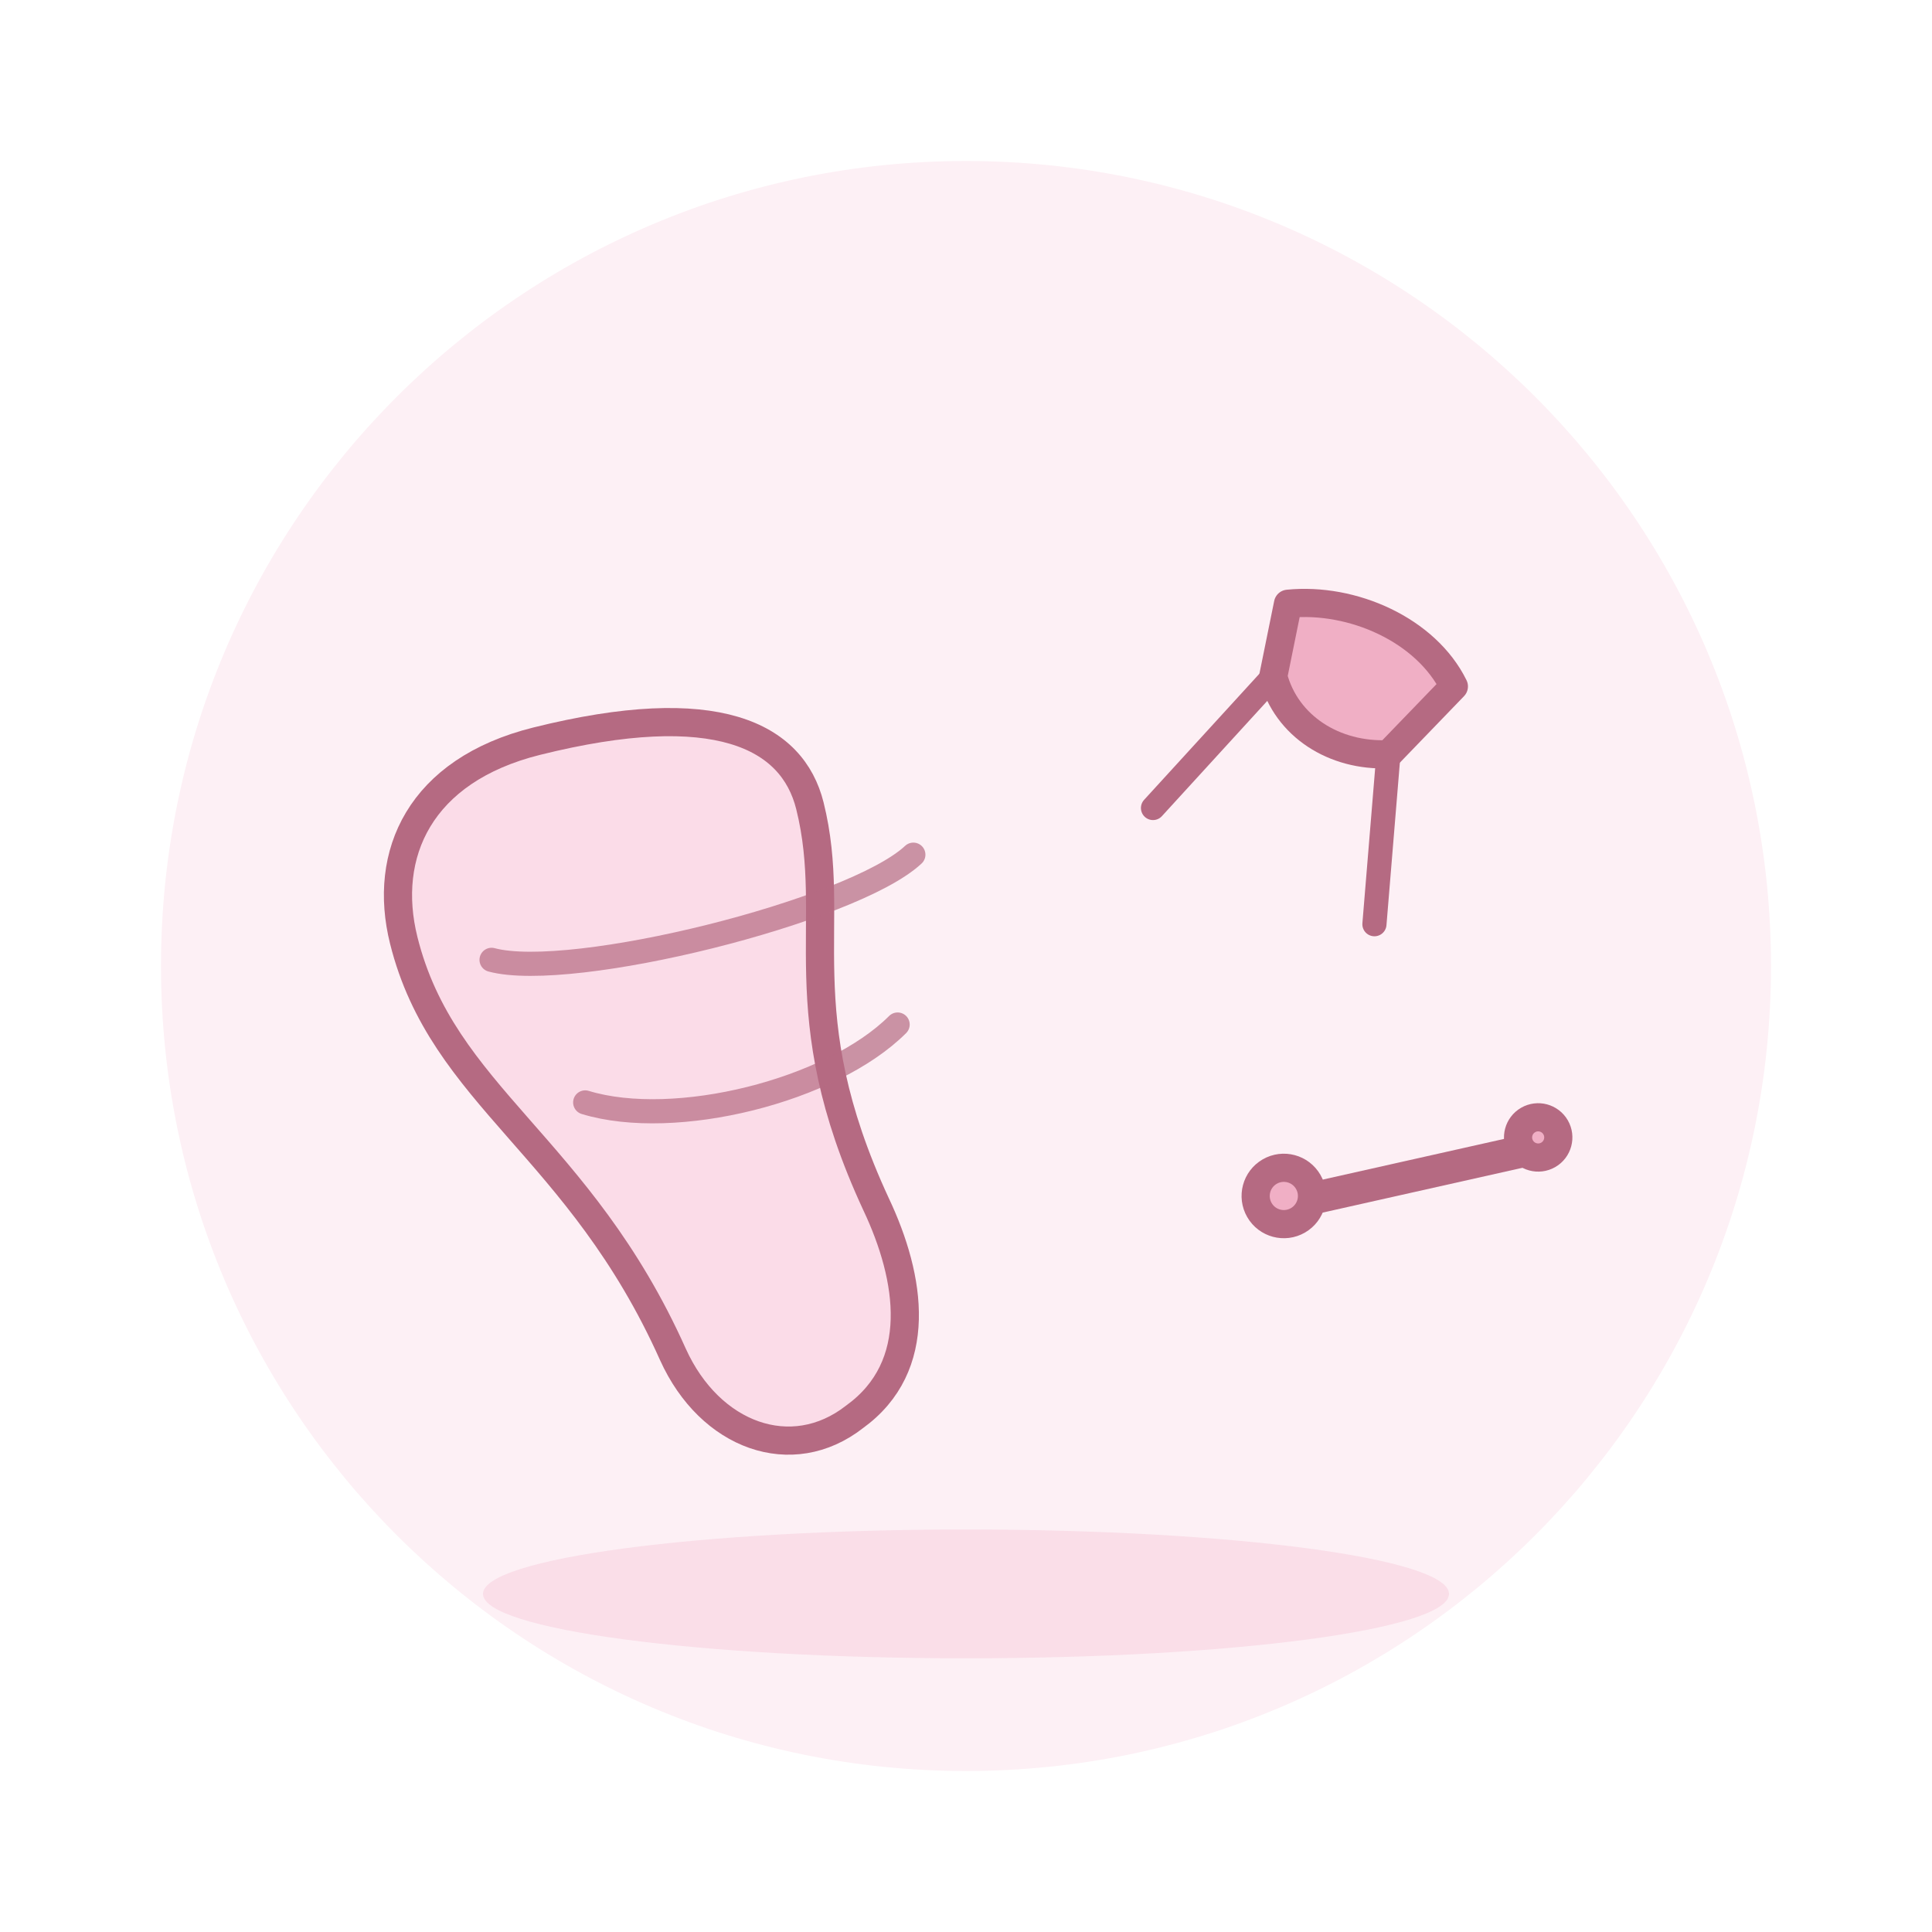
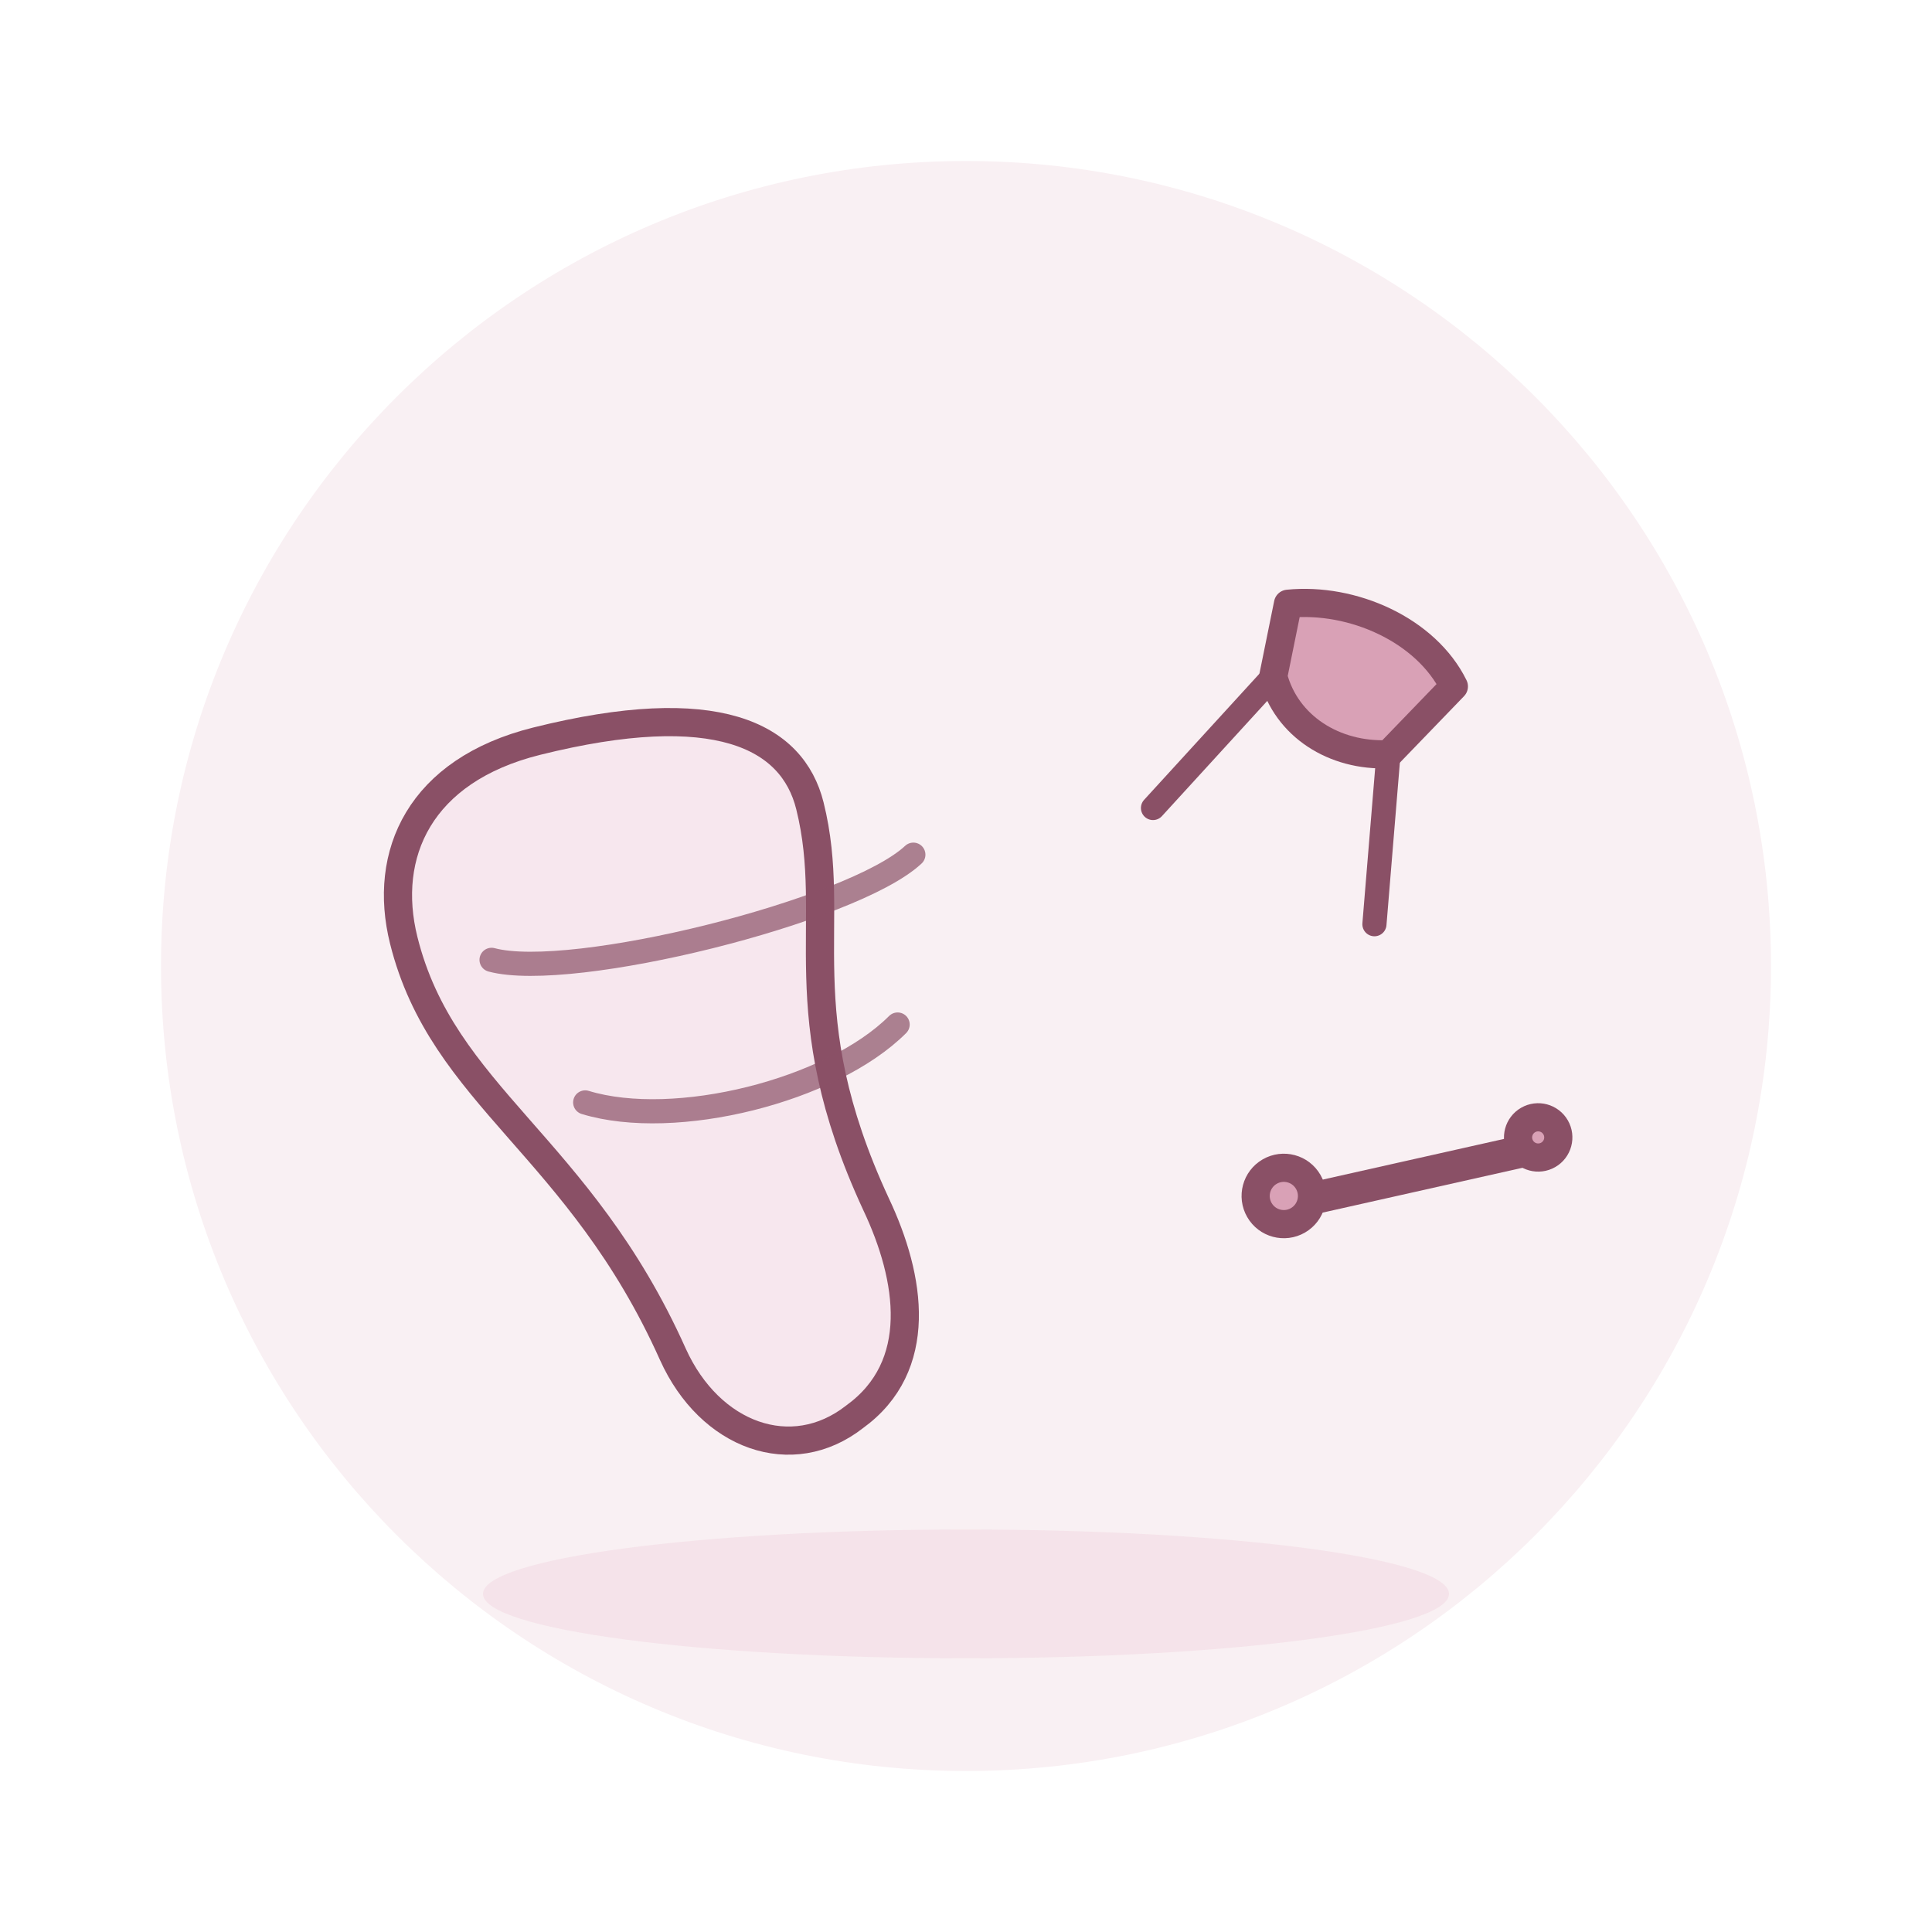
<svg xmlns="http://www.w3.org/2000/svg" viewBox="0 0 480 480">
-   <circle cx="240" cy="240" r="200" fill="#FDF0F5" />
-   <ellipse cx="240" cy="396" rx="120" ry="16" fill="#F7CFDE" opacity="0.55" />
-   <g stroke="#B56A82" stroke-width="7" stroke-linecap="round" stroke-linejoin="round">
+   <circle cx="240" cy="240" r="200" fill="#F9F0F3" />
+   <ellipse cx="240" cy="396" rx="120" ry="16" fill="#F2D9E2" opacity="0.55" />
+   <g stroke="#8A5066" stroke-width="7" stroke-linecap="round" stroke-linejoin="round">
    <g transform="rotate(-14 240 240)">
-       <path d="M150 160 c-30 0-44 18-44 40 0 40 30 60 40 116 4 22 22 34 40 26 20-8 22-30 18-50 -10-52 8-70 8-100 0-18-16-32-62-32 Z" fill="#FBDCE8" />
+       <path d="M150 160 c-30 0-44 18-44 40 0 40 30 60 40 116 4 22 22 34 40 26 20-8 22-30 18-50 -10-52 8-70 8-100 0-18-16-32-62-32 Z" fill="#F7E7EE" />
      <path d="M126 210 c18 10 90 10 108 0" stroke-width="6" fill="none" opacity="0.7" />
      <path d="M140 250 c20 12 60 12 80 0" stroke-width="6" fill="none" opacity="0.7" />
    </g>
    <g transform="translate(320 150) rotate(24)">
-       <path d="M0 0 C14-8 34-8 46 2 L38 24 C26 30 12 28 4 18 Z" fill="#F0AFC5" />
+       <path d="M0 0 C14-8 34-8 46 2 L38 24 C26 30 12 28 4 18 Z" fill="#D9A1B6" />
      <path d="M4 18 L-10 60 M38 24 L52 64" stroke-width="6" />
    </g>
    <g transform="translate(316 300) rotate(-30)">
      <path d="M0 0 l64 20" stroke-width="8" />
-       <circle cx="4" cy="-1" r="7" fill="#F0AFC5" />
-       <circle cx="66" cy="18" r="5" fill="#F0AFC5" />
+       <circle cx="4" cy="-1" r="7" fill="#D9A1B6" />
+       <circle cx="66" cy="18" r="5" fill="#D9A1B6" />
    </g>
  </g>
</svg>
